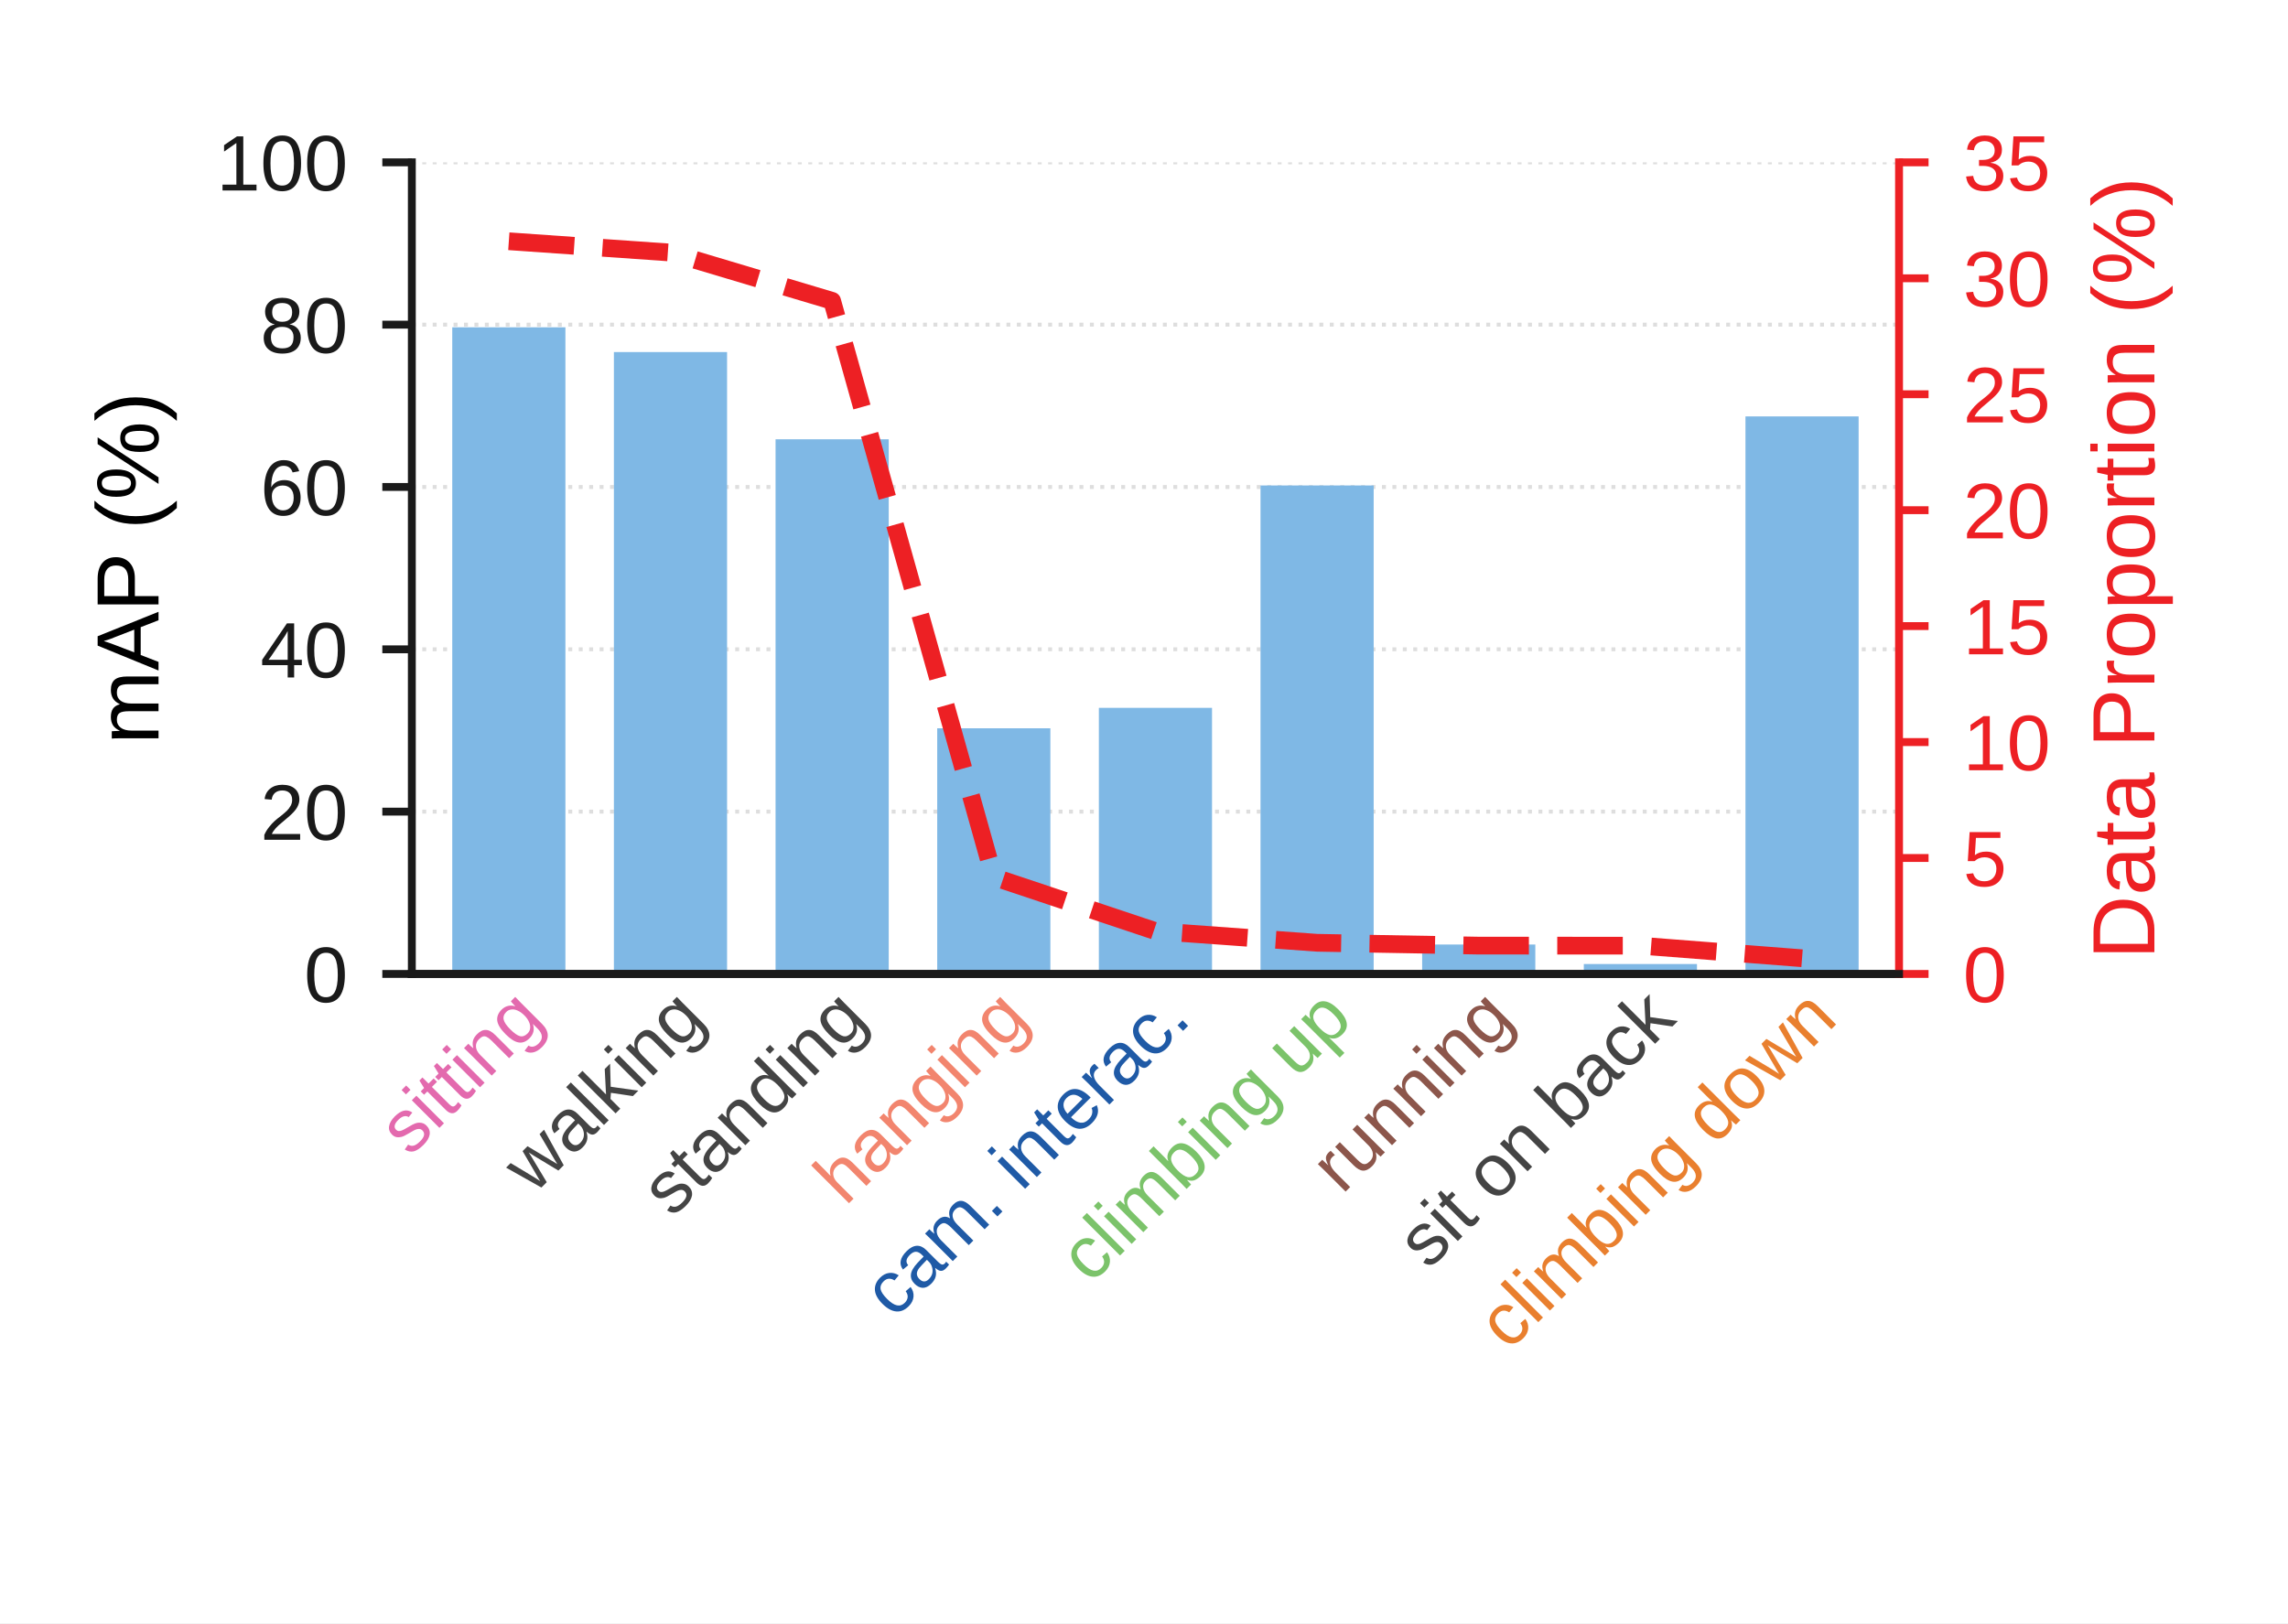
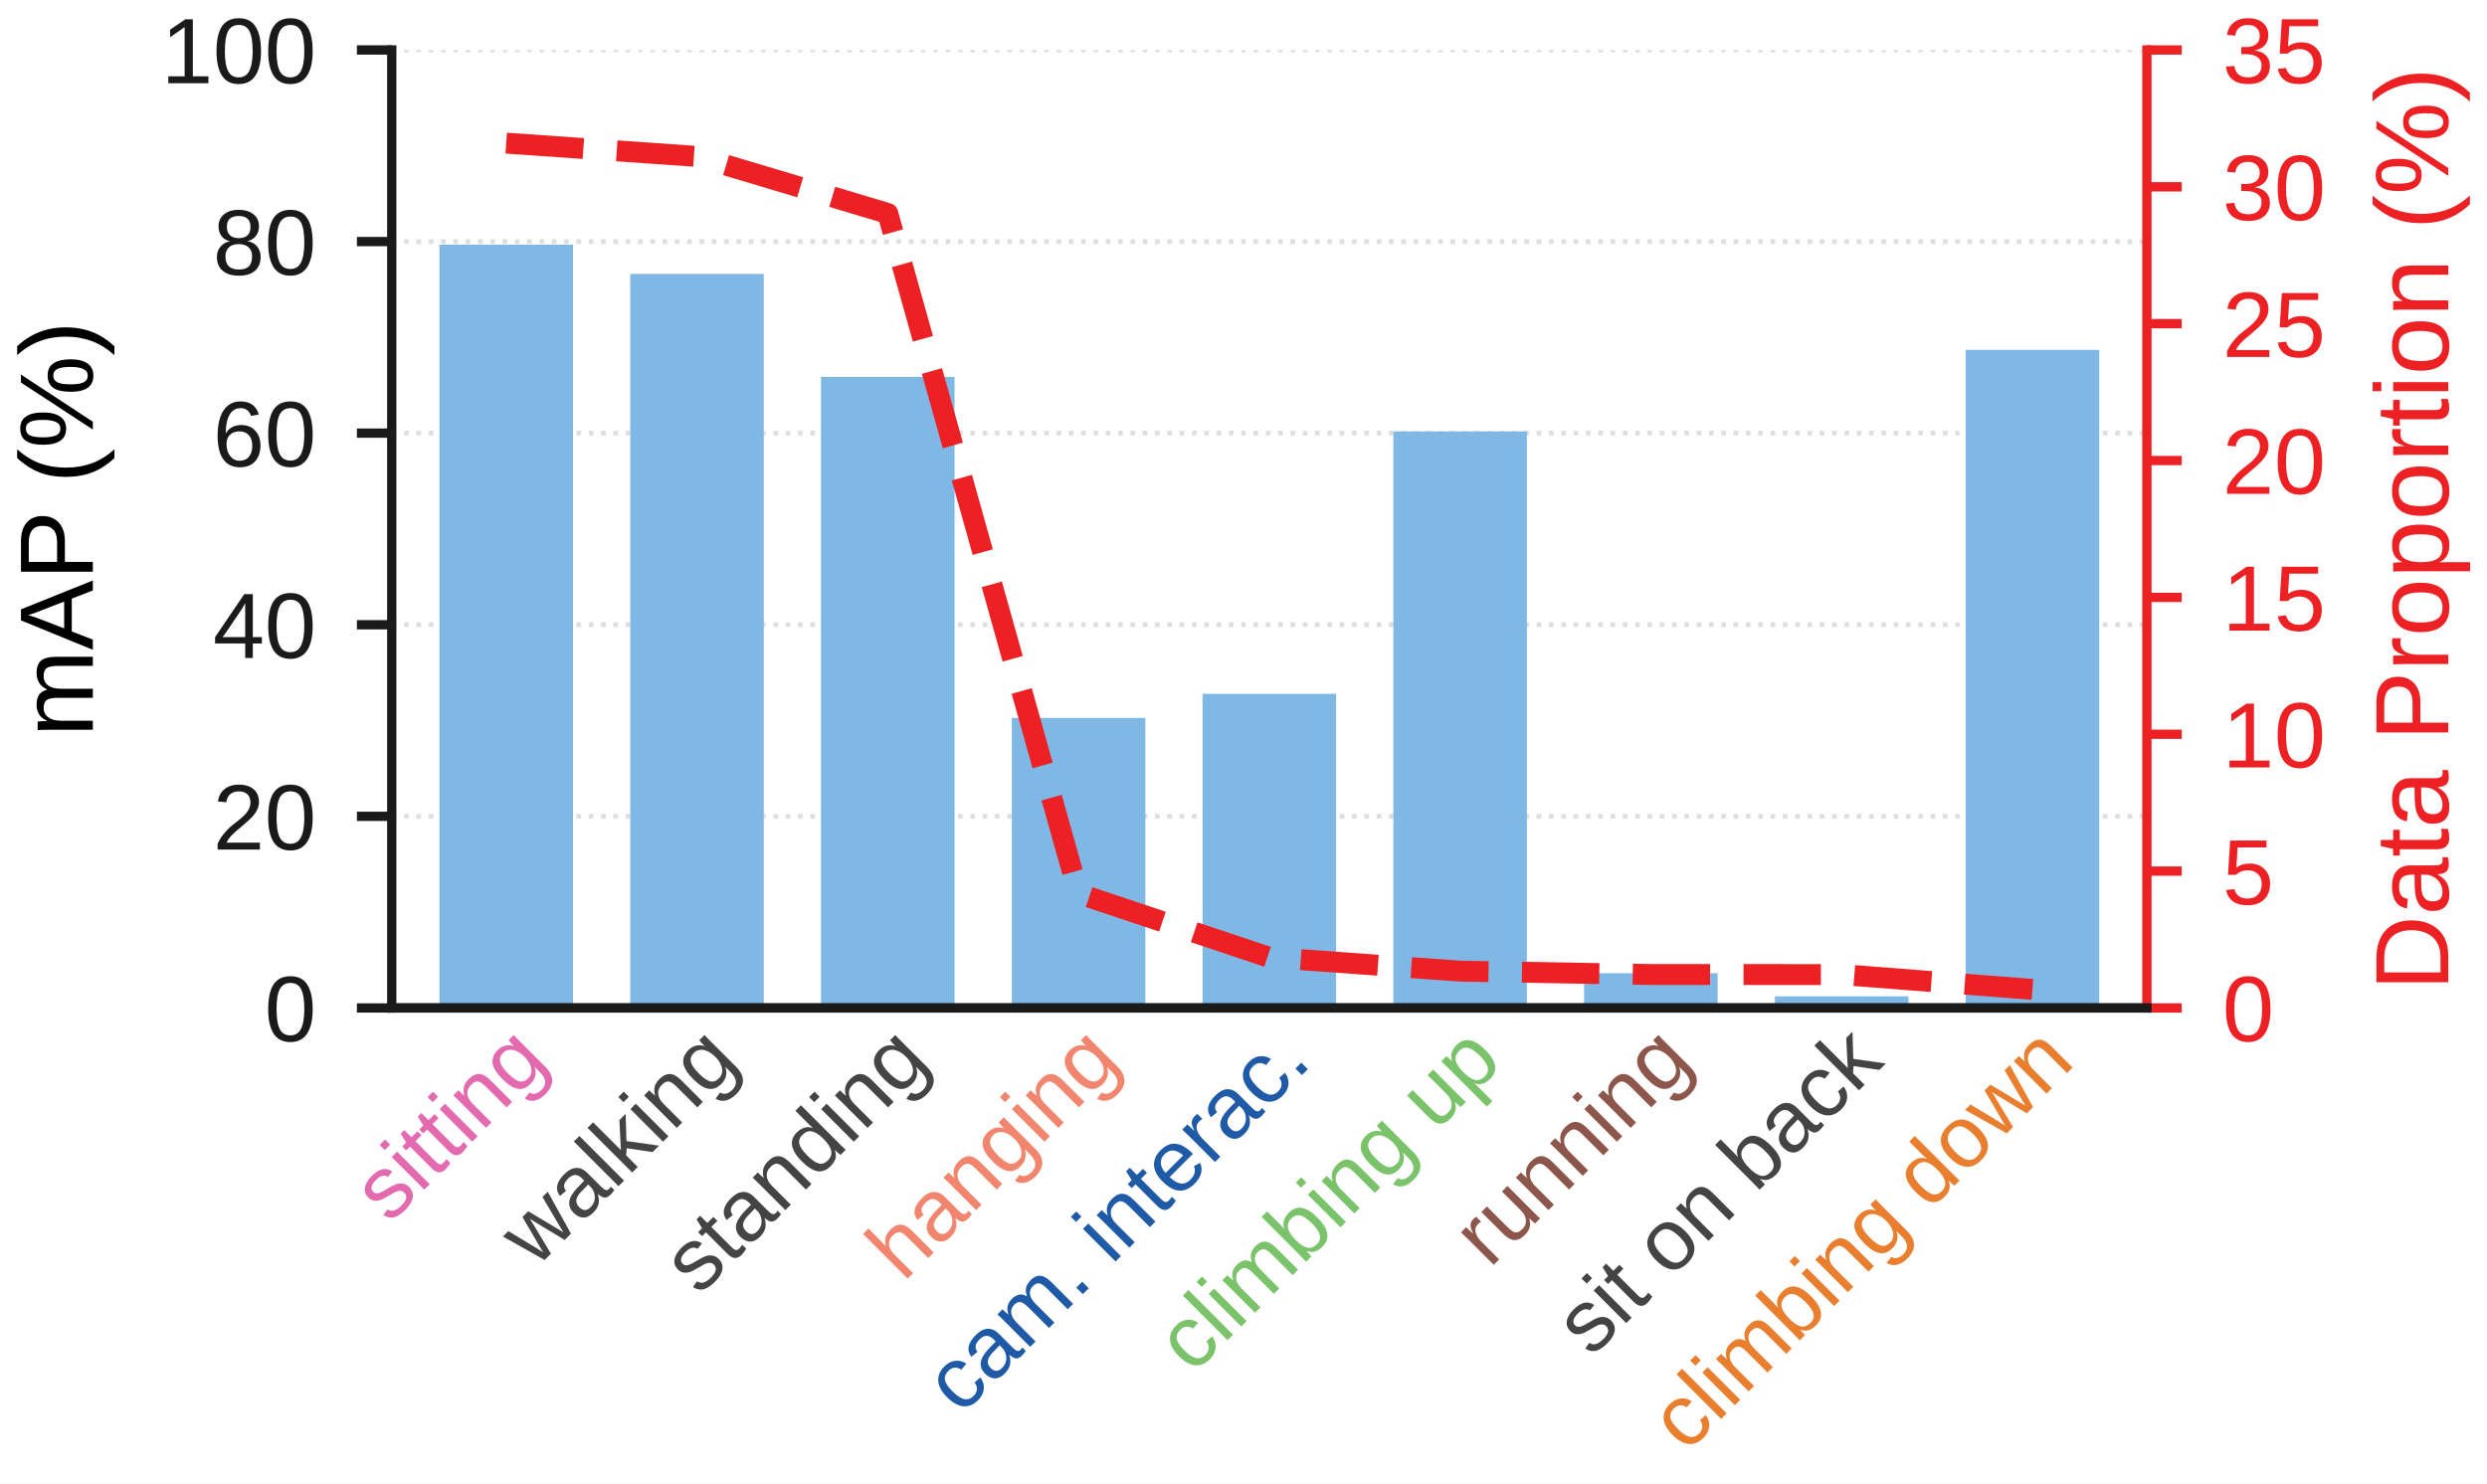
- <svg xmlns="http://www.w3.org/2000/svg" xmlns:xlink="http://www.w3.org/1999/xlink" width="232.5pt" height="165pt" viewBox="0 0 232.5 165" version="1.1">
+ <svg xmlns="http://www.w3.org/2000/svg" xmlns:xlink="http://www.w3.org/1999/xlink" width="214.141pt" height="127.758pt" viewBox="0 0 214.141 127.758" version="1.1">
  <defs>
    <style type="text/css">*{stroke-linejoin: round; stroke-linecap: butt}</style>
  </defs>
  <g id="figure_1">
    <g id="patch_1">
-       <path d="M 0 165  L 232.5 165  L 232.5 0  L 0 0  z " style="fill: #ffffff" />
+       <path d="M 0 127.758  L 214.141 127.758  L 214.141 0  L 0 0  z " style="fill: #ffffff" />
    </g>
    <g id="axes_1">
      <g id="patch_2">
-         <path d="M 41.85 99  L 192.975 99  L 192.975 16.5  L 41.85 16.5  z " style="fill: #ffffff" />
+         <path d="M 33.732 86.803  L 184.857 86.803  L 184.857 4.303  L 33.732 4.303  z " style="fill: #ffffff" />
      </g>
      <g id="matplotlib.axis_1">
        <g id="xtick_1">
          <g id="line2d_1" />
          <g id="text_1">
-             <text style="fill: #e36aae; font: 7.5px 'Arial'; text-anchor: end" x="55.502" y="103.796" transform="rotate(-45 55.50198 103.796)">sitting</text>
+             <text style="fill: #e36aae; font: 7.5px 'Arial'; text-anchor: end" x="47.384" y="91.599" transform="rotate(-45 47.38417 91.59913)">sitting</text>
          </g>
        </g>
        <g id="xtick_2">
          <g id="line2d_2" />
          <g id="text_2">
-             <text style="fill: #444444; font: 7.5px 'Arial'; text-anchor: end" x="71.929" y="103.796" transform="rotate(-45 71.92861 103.796)">walking</text>
+             <text style="fill: #444444; font: 7.5px 'Arial'; text-anchor: end" x="63.811" y="91.599" transform="rotate(-45 63.8108 91.59913)">walking</text>
          </g>
        </g>
        <g id="xtick_3">
          <g id="line2d_3" />
          <g id="text_3">
-             <text style="fill: #444444; font: 7.5px 'Arial'; text-anchor: end" x="88.355" y="103.796" transform="rotate(-45 88.35524 103.796)">standing</text>
+             <text style="fill: #444444; font: 7.5px 'Arial'; text-anchor: end" x="80.237" y="91.599" transform="rotate(-45 80.23743 91.59913)">standing</text>
          </g>
        </g>
        <g id="xtick_4">
          <g id="line2d_4" />
          <g id="text_4">
-             <text style="fill: #f2856e; font: 7.5px 'Arial'; text-anchor: end" x="104.782" y="103.796" transform="rotate(-45 104.7819 103.796)">hanging</text>
+             <text style="fill: #f2856e; font: 7.5px 'Arial'; text-anchor: end" x="96.664" y="91.599" transform="rotate(-45 96.66406 91.59913)">hanging</text>
          </g>
        </g>
        <g id="xtick_5">
          <g id="line2d_5" />
          <g id="text_5">
-             <text style="fill: #1f5aa6; font: 7.5px 'Arial'; text-anchor: end" x="121.209" y="103.796" transform="rotate(-45 121.2085 103.796)">cam. interac.</text>
+             <text style="fill: #1f5aa6; font: 7.5px 'Arial'; text-anchor: end" x="113.091" y="91.599" transform="rotate(-45 113.0907 91.59913)">cam. interac.</text>
          </g>
        </g>
        <g id="xtick_6">
          <g id="line2d_6" />
          <g id="text_6">
-             <text style="fill: #7bc36a; font: 7.5px 'Arial'; text-anchor: end" x="137.635" y="103.796" transform="rotate(-45 137.6351 103.796)">climbing up</text>
+             <text style="fill: #7bc36a; font: 7.5px 'Arial'; text-anchor: end" x="129.517" y="91.599" transform="rotate(-45 129.5173 91.59913)">climbing up</text>
          </g>
        </g>
        <g id="xtick_7">
          <g id="line2d_7" />
          <g id="text_7">
-             <text style="fill: #8c564b; font: 7.5px 'Arial'; text-anchor: end" x="154.062" y="103.796" transform="rotate(-45 154.0618 103.796)">running</text>
+             <text style="fill: #8c564b; font: 7.5px 'Arial'; text-anchor: end" x="145.944" y="91.599" transform="rotate(-45 145.944 91.59913)">running</text>
          </g>
        </g>
        <g id="xtick_8">
          <g id="line2d_8" />
          <g id="text_8">
-             <text style="fill: #444444; font: 7.5px 'Arial'; text-anchor: end" x="170.488" y="103.796" transform="rotate(-45 170.4884 103.796)">sit on back</text>
+             <text style="fill: #444444; font: 7.5px 'Arial'; text-anchor: end" x="162.371" y="91.599" transform="rotate(-45 162.3706 91.59913)">sit on back</text>
          </g>
        </g>
        <g id="xtick_9">
          <g id="line2d_9" />
          <g id="text_9">
-             <text style="fill: #e97f2e; font: 7.5px 'Arial'; text-anchor: end" x="186.915" y="103.796" transform="rotate(-45 186.915 103.796)">climbing down</text>
+             <text style="fill: #e97f2e; font: 7.5px 'Arial'; text-anchor: end" x="178.797" y="91.599" transform="rotate(-45 178.7972 91.59913)">climbing down</text>
          </g>
        </g>
      </g>
      <g id="matplotlib.axis_2">
        <g id="ytick_1">
          <g id="line2d_10">
-             <path d="M 41.85 99  L 192.975 99  " clip-path="url(#p0133c58f82)" style="fill: none; stroke-dasharray: 0.4,0.66; stroke-dashoffset: 0; stroke: #d6d6d6; stroke-opacity: 0.8; stroke-width: 0.4" />
+             <path d="M 33.732 86.803  L 184.857 86.803  " clip-path="url(#pd04a010bb9)" style="fill: none; stroke-dasharray: 0.4,0.66; stroke-dashoffset: 0; stroke: #d6d6d6; stroke-opacity: 0.8; stroke-width: 0.4" />
          </g>
          <g id="line2d_11">
            <defs>
-               <path id="mc93730db57" d="M 0 0  L -3 0  " style="stroke: #1a1a1a; stroke-width: 0.8" />
+               <path id="m5a9e8c0a7c" d="M 0 0  L -3 0  " style="stroke: #1a1a1a; stroke-width: 0.8" />
            </defs>
            <g>
-               <use xlink:href="#mc93730db57" x="41.85" y="99" style="fill: #1a1a1a; stroke: #1a1a1a; stroke-width: 0.8" />
+               <use xlink:href="#m5a9e8c0a7c" x="33.732" y="86.803" style="fill: #1a1a1a; stroke: #1a1a1a; stroke-width: 0.8" />
            </g>
          </g>
          <g id="text_10">
-             <text style="fill: #1a1a1a; font: 8px 'Arial'; text-anchor: end" x="35.35" y="101.863" transform="rotate(-0 35.35 101.8631)">0</text>
+             <text style="fill: #1a1a1a; font: 8px 'Arial'; text-anchor: end" x="27.232" y="89.666" transform="rotate(-0 27.23219 89.66625)">0</text>
          </g>
        </g>
        <g id="ytick_2">
          <g id="line2d_12">
-             <path d="M 41.85 82.5  L 192.975 82.5  " clip-path="url(#p0133c58f82)" style="fill: none; stroke-dasharray: 0.4,0.66; stroke-dashoffset: 0; stroke: #d6d6d6; stroke-opacity: 0.8; stroke-width: 0.4" />
+             <path d="M 33.732 70.303  L 184.857 70.303  " clip-path="url(#pd04a010bb9)" style="fill: none; stroke-dasharray: 0.4,0.66; stroke-dashoffset: 0; stroke: #d6d6d6; stroke-opacity: 0.8; stroke-width: 0.4" />
          </g>
          <g id="line2d_13">
            <g>
-               <use xlink:href="#mc93730db57" x="41.85" y="82.5" style="fill: #1a1a1a; stroke: #1a1a1a; stroke-width: 0.8" />
+               <use xlink:href="#m5a9e8c0a7c" x="33.732" y="70.303" style="fill: #1a1a1a; stroke: #1a1a1a; stroke-width: 0.8" />
            </g>
          </g>
          <g id="text_11">
-             <text style="fill: #1a1a1a; font: 8px 'Arial'; text-anchor: end" x="35.35" y="85.363" transform="rotate(-0 35.35 85.36312)">20</text>
+             <text style="fill: #1a1a1a; font: 8px 'Arial'; text-anchor: end" x="27.232" y="73.166" transform="rotate(-0 27.23219 73.16625)">20</text>
          </g>
        </g>
        <g id="ytick_3">
          <g id="line2d_14">
-             <path d="M 41.85 66  L 192.975 66  " clip-path="url(#p0133c58f82)" style="fill: none; stroke-dasharray: 0.4,0.66; stroke-dashoffset: 0; stroke: #d6d6d6; stroke-opacity: 0.8; stroke-width: 0.4" />
+             <path d="M 33.732 53.803  L 184.857 53.803  " clip-path="url(#pd04a010bb9)" style="fill: none; stroke-dasharray: 0.4,0.66; stroke-dashoffset: 0; stroke: #d6d6d6; stroke-opacity: 0.8; stroke-width: 0.4" />
          </g>
          <g id="line2d_15">
            <g>
-               <use xlink:href="#mc93730db57" x="41.85" y="66" style="fill: #1a1a1a; stroke: #1a1a1a; stroke-width: 0.8" />
+               <use xlink:href="#m5a9e8c0a7c" x="33.732" y="53.803" style="fill: #1a1a1a; stroke: #1a1a1a; stroke-width: 0.8" />
            </g>
          </g>
          <g id="text_12">
-             <text style="fill: #1a1a1a; font: 8px 'Arial'; text-anchor: end" x="35.35" y="68.863" transform="rotate(-0 35.35 68.86312)">40</text>
+             <text style="fill: #1a1a1a; font: 8px 'Arial'; text-anchor: end" x="27.232" y="56.666" transform="rotate(-0 27.23219 56.66625)">40</text>
          </g>
        </g>
        <g id="ytick_4">
          <g id="line2d_16">
-             <path d="M 41.85 49.5  L 192.975 49.5  " clip-path="url(#p0133c58f82)" style="fill: none; stroke-dasharray: 0.4,0.66; stroke-dashoffset: 0; stroke: #d6d6d6; stroke-opacity: 0.8; stroke-width: 0.4" />
+             <path d="M 33.732 37.303  L 184.857 37.303  " clip-path="url(#pd04a010bb9)" style="fill: none; stroke-dasharray: 0.4,0.66; stroke-dashoffset: 0; stroke: #d6d6d6; stroke-opacity: 0.8; stroke-width: 0.4" />
          </g>
          <g id="line2d_17">
            <g>
-               <use xlink:href="#mc93730db57" x="41.85" y="49.5" style="fill: #1a1a1a; stroke: #1a1a1a; stroke-width: 0.8" />
+               <use xlink:href="#m5a9e8c0a7c" x="33.732" y="37.303" style="fill: #1a1a1a; stroke: #1a1a1a; stroke-width: 0.8" />
            </g>
          </g>
          <g id="text_13">
-             <text style="fill: #1a1a1a; font: 8px 'Arial'; text-anchor: end" x="35.35" y="52.363" transform="rotate(-0 35.35 52.36312)">60</text>
+             <text style="fill: #1a1a1a; font: 8px 'Arial'; text-anchor: end" x="27.232" y="40.166" transform="rotate(-0 27.23219 40.16625)">60</text>
          </g>
        </g>
        <g id="ytick_5">
          <g id="line2d_18">
-             <path d="M 41.85 33  L 192.975 33  " clip-path="url(#p0133c58f82)" style="fill: none; stroke-dasharray: 0.4,0.66; stroke-dashoffset: 0; stroke: #d6d6d6; stroke-opacity: 0.8; stroke-width: 0.4" />
+             <path d="M 33.732 20.803  L 184.857 20.803  " clip-path="url(#pd04a010bb9)" style="fill: none; stroke-dasharray: 0.4,0.66; stroke-dashoffset: 0; stroke: #d6d6d6; stroke-opacity: 0.8; stroke-width: 0.4" />
          </g>
          <g id="line2d_19">
            <g>
-               <use xlink:href="#mc93730db57" x="41.85" y="33" style="fill: #1a1a1a; stroke: #1a1a1a; stroke-width: 0.8" />
+               <use xlink:href="#m5a9e8c0a7c" x="33.732" y="20.803" style="fill: #1a1a1a; stroke: #1a1a1a; stroke-width: 0.8" />
            </g>
          </g>
          <g id="text_14">
-             <text style="fill: #1a1a1a; font: 8px 'Arial'; text-anchor: end" x="35.35" y="35.863" transform="rotate(-0 35.35 35.86312)">80</text>
+             <text style="fill: #1a1a1a; font: 8px 'Arial'; text-anchor: end" x="27.232" y="23.666" transform="rotate(-0 27.23219 23.66625)">80</text>
          </g>
        </g>
        <g id="ytick_6">
          <g id="line2d_20">
-             <path d="M 41.85 16.5  L 192.975 16.5  " clip-path="url(#p0133c58f82)" style="fill: none; stroke-dasharray: 0.4,0.66; stroke-dashoffset: 0; stroke: #d6d6d6; stroke-opacity: 0.8; stroke-width: 0.4" />
+             <path d="M 33.732 4.303  L 184.857 4.303  " clip-path="url(#pd04a010bb9)" style="fill: none; stroke-dasharray: 0.4,0.66; stroke-dashoffset: 0; stroke: #d6d6d6; stroke-opacity: 0.8; stroke-width: 0.4" />
          </g>
          <g id="line2d_21">
            <g>
-               <use xlink:href="#mc93730db57" x="41.85" y="16.5" style="fill: #1a1a1a; stroke: #1a1a1a; stroke-width: 0.8" />
+               <use xlink:href="#m5a9e8c0a7c" x="33.732" y="4.303" style="fill: #1a1a1a; stroke: #1a1a1a; stroke-width: 0.8" />
            </g>
          </g>
          <g id="text_15">
-             <text style="fill: #1a1a1a; font: 8px 'Arial'; text-anchor: end" x="35.35" y="19.363" transform="rotate(-0 35.35 19.36313)">100</text>
+             <text style="fill: #1a1a1a; font: 8px 'Arial'; text-anchor: end" x="27.232" y="7.166" transform="rotate(-0 27.23219 7.16625)">100</text>
          </g>
        </g>
        <g id="text_16">
-           <text style="font: 9px 'Arial'; text-anchor: middle" x="16.11" y="57.75" transform="rotate(-90 16.10953 57.75)">mAP (%)</text>
+           <text style="font: 9px 'Arial'; text-anchor: middle" x="7.992" y="45.553" transform="rotate(-90 7.991719 45.55313)">mAP (%)</text>
        </g>
      </g>
      <g id="patch_3">
-         <path d="M 45.957 99  L 57.455 99  L 57.455 33.27  L 45.957 33.27  z " clip-path="url(#p0133c58f82)" style="fill: #7fb8e5" />
+         <path d="M 37.839 86.803  L 49.337 86.803  L 49.337 21.073  L 37.839 21.073  z " clip-path="url(#pd04a010bb9)" style="fill: #7fb8e5" />
      </g>
      <g id="patch_4">
-         <path d="M 62.383 99  L 73.882 99  L 73.882 35.789  L 62.383 35.789  z " clip-path="url(#p0133c58f82)" style="fill: #7fb8e5" />
+         <path d="M 54.265 86.803  L 65.764 86.803  L 65.764 23.592  L 54.265 23.592  z " clip-path="url(#pd04a010bb9)" style="fill: #7fb8e5" />
      </g>
      <g id="patch_5">
-         <path d="M 78.81 99  L 90.309 99  L 90.309 44.655  L 78.81 44.655  z " clip-path="url(#p0133c58f82)" style="fill: #7fb8e5" />
+         <path d="M 70.692 86.803  L 82.191 86.803  L 82.191 32.458  L 70.692 32.458  z " clip-path="url(#pd04a010bb9)" style="fill: #7fb8e5" />
      </g>
      <g id="patch_6">
-         <path d="M 95.237 99  L 106.735 99  L 106.735 74.026  L 95.237 74.026  z " clip-path="url(#p0133c58f82)" style="fill: #7fb8e5" />
+         <path d="M 87.119 86.803  L 98.617 86.803  L 98.617 61.829  L 87.119 61.829  z " clip-path="url(#pd04a010bb9)" style="fill: #7fb8e5" />
      </g>
      <g id="patch_7">
-         <path d="M 111.663 99  L 123.162 99  L 123.162 71.952  L 111.663 71.952  z " clip-path="url(#p0133c58f82)" style="fill: #7fb8e5" />
+         <path d="M 103.545 86.803  L 115.044 86.803  L 115.044 59.755  L 103.545 59.755  z " clip-path="url(#pd04a010bb9)" style="fill: #7fb8e5" />
      </g>
      <g id="patch_8">
-         <path d="M 128.09 99  L 139.588 99  L 139.588 49.348  L 128.09 49.348  z " clip-path="url(#p0133c58f82)" style="fill: #7fb8e5" />
+         <path d="M 119.972 86.803  L 131.471 86.803  L 131.471 37.151  L 119.972 37.151  z " clip-path="url(#pd04a010bb9)" style="fill: #7fb8e5" />
      </g>
      <g id="patch_9">
-         <path d="M 144.516 99  L 156.015 99  L 156.015 96.007  L 144.516 96.007  z " clip-path="url(#p0133c58f82)" style="fill: #7fb8e5" />
+         <path d="M 136.399 86.803  L 147.897 86.803  L 147.897 83.81  L 136.399 83.81  z " clip-path="url(#pd04a010bb9)" style="fill: #7fb8e5" />
      </g>
      <g id="patch_10">
-         <path d="M 160.943 99  L 172.442 99  L 172.442 97.994  L 160.943 97.994  z " clip-path="url(#p0133c58f82)" style="fill: #7fb8e5" />
+         <path d="M 152.825 86.803  L 164.324 86.803  L 164.324 85.797  L 152.825 85.797  z " clip-path="url(#pd04a010bb9)" style="fill: #7fb8e5" />
      </g>
      <g id="patch_11">
-         <path d="M 177.37 99  L 188.868 99  L 188.868 42.329  L 177.37 42.329  z " clip-path="url(#p0133c58f82)" style="fill: #7fb8e5" />
+         <path d="M 169.252 86.803  L 180.751 86.803  L 180.751 30.132  L 169.252 30.132  z " clip-path="url(#pd04a010bb9)" style="fill: #7fb8e5" />
      </g>
      <g id="patch_12">
-         <path d="M 41.85 99  L 41.85 16.5  " style="fill: none; stroke: #1a1a1a; stroke-width: 0.8; stroke-linejoin: miter; stroke-linecap: square" />
+         <path d="M 33.732 86.803  L 33.732 4.303  " style="fill: none; stroke: #1a1a1a; stroke-width: 0.8; stroke-linejoin: miter; stroke-linecap: square" />
      </g>
      <g id="patch_13">
-         <path d="M 41.85 99  L 192.975 99  " style="fill: none; stroke: #1a1a1a; stroke-width: 0.8; stroke-linejoin: miter; stroke-linecap: square" />
+         <path d="M 33.732 86.803  L 184.857 86.803  " style="fill: none; stroke: #1a1a1a; stroke-width: 0.8; stroke-linejoin: miter; stroke-linecap: square" />
      </g>
    </g>
    <g id="axes_2">
      <g id="matplotlib.axis_3">
        <g id="ytick_7">
          <g id="line2d_22">
            <defs>
-               <path id="m0ed78941f8" d="M 0 0  L 3 0  " style="stroke: #ed2024; stroke-width: 0.8" />
+               <path id="mad4da9db03" d="M 0 0  L 3 0  " style="stroke: #ed2024; stroke-width: 0.8" />
            </defs>
            <g>
-               <use xlink:href="#m0ed78941f8" x="192.975" y="99" style="fill: #ed2024; stroke: #ed2024; stroke-width: 0.8" />
+               <use xlink:href="#mad4da9db03" x="184.857" y="86.803" style="fill: #ed2024; stroke: #ed2024; stroke-width: 0.8" />
            </g>
          </g>
          <g id="text_17">
-             <text style="fill: #ed2024; font: 8px 'Arial'; text-anchor: start" x="199.475" y="101.863" transform="rotate(-0 199.475 101.8631)">0</text>
+             <text style="fill: #ed2024; font: 8px 'Arial'; text-anchor: start" x="191.357" y="89.666" transform="rotate(-0 191.3572 89.66625)">0</text>
          </g>
        </g>
        <g id="ytick_8">
          <g id="line2d_23">
            <g>
-               <use xlink:href="#m0ed78941f8" x="192.975" y="87.214" style="fill: #ed2024; stroke: #ed2024; stroke-width: 0.8" />
+               <use xlink:href="#mad4da9db03" x="184.857" y="75.017" style="fill: #ed2024; stroke: #ed2024; stroke-width: 0.8" />
            </g>
          </g>
          <g id="text_18">
-             <text style="fill: #ed2024; font: 8px 'Arial'; text-anchor: start" x="199.475" y="90.077" transform="rotate(-0 199.475 90.07741)">5</text>
+             <text style="fill: #ed2024; font: 8px 'Arial'; text-anchor: start" x="191.357" y="77.881" transform="rotate(-0 191.3572 77.88054)">5</text>
          </g>
        </g>
        <g id="ytick_9">
          <g id="line2d_24">
            <g>
-               <use xlink:href="#m0ed78941f8" x="192.975" y="75.429" style="fill: #ed2024; stroke: #ed2024; stroke-width: 0.8" />
+               <use xlink:href="#mad4da9db03" x="184.857" y="63.232" style="fill: #ed2024; stroke: #ed2024; stroke-width: 0.8" />
            </g>
          </g>
          <g id="text_19">
-             <text style="fill: #ed2024; font: 8px 'Arial'; text-anchor: start" x="199.475" y="78.292" transform="rotate(-0 199.475 78.2917)">10</text>
+             <text style="fill: #ed2024; font: 8px 'Arial'; text-anchor: start" x="191.357" y="66.095" transform="rotate(-0 191.3572 66.09482)">10</text>
          </g>
        </g>
        <g id="ytick_10">
          <g id="line2d_25">
            <g>
-               <use xlink:href="#m0ed78941f8" x="192.975" y="63.643" style="fill: #ed2024; stroke: #ed2024; stroke-width: 0.8" />
+               <use xlink:href="#mad4da9db03" x="184.857" y="51.446" style="fill: #ed2024; stroke: #ed2024; stroke-width: 0.8" />
            </g>
          </g>
          <g id="text_20">
-             <text style="fill: #ed2024; font: 8px 'Arial'; text-anchor: start" x="199.475" y="66.506" transform="rotate(-0 199.475 66.50598)">15</text>
+             <text style="fill: #ed2024; font: 8px 'Arial'; text-anchor: start" x="191.357" y="54.309" transform="rotate(-0 191.3572 54.30911)">15</text>
          </g>
        </g>
        <g id="ytick_11">
          <g id="line2d_26">
            <g>
-               <use xlink:href="#m0ed78941f8" x="192.975" y="51.857" style="fill: #ed2024; stroke: #ed2024; stroke-width: 0.8" />
+               <use xlink:href="#mad4da9db03" x="184.857" y="39.66" style="fill: #ed2024; stroke: #ed2024; stroke-width: 0.8" />
            </g>
          </g>
          <g id="text_21">
-             <text style="fill: #ed2024; font: 8px 'Arial'; text-anchor: start" x="199.475" y="54.72" transform="rotate(-0 199.475 54.72027)">20</text>
+             <text style="fill: #ed2024; font: 8px 'Arial'; text-anchor: start" x="191.357" y="42.523" transform="rotate(-0 191.3572 42.52339)">20</text>
          </g>
        </g>
        <g id="ytick_12">
          <g id="line2d_27">
            <g>
-               <use xlink:href="#m0ed78941f8" x="192.975" y="40.071" style="fill: #ed2024; stroke: #ed2024; stroke-width: 0.8" />
+               <use xlink:href="#mad4da9db03" x="184.857" y="27.875" style="fill: #ed2024; stroke: #ed2024; stroke-width: 0.8" />
            </g>
          </g>
          <g id="text_22">
-             <text style="fill: #ed2024; font: 8px 'Arial'; text-anchor: start" x="199.475" y="42.935" transform="rotate(-0 199.475 42.93455)">25</text>
+             <text style="fill: #ed2024; font: 8px 'Arial'; text-anchor: start" x="191.357" y="30.738" transform="rotate(-0 191.3572 30.73768)">25</text>
          </g>
        </g>
        <g id="ytick_13">
          <g id="line2d_28">
            <g>
-               <use xlink:href="#m0ed78941f8" x="192.975" y="28.286" style="fill: #ed2024; stroke: #ed2024; stroke-width: 0.8" />
+               <use xlink:href="#mad4da9db03" x="184.857" y="16.089" style="fill: #ed2024; stroke: #ed2024; stroke-width: 0.8" />
            </g>
          </g>
          <g id="text_23">
-             <text style="fill: #ed2024; font: 8px 'Arial'; text-anchor: start" x="199.475" y="31.149" transform="rotate(-0 199.475 31.14884)">30</text>
+             <text style="fill: #ed2024; font: 8px 'Arial'; text-anchor: start" x="191.357" y="18.952" transform="rotate(-0 191.3572 18.95196)">30</text>
          </g>
        </g>
        <g id="ytick_14">
          <g id="line2d_29">
            <g>
-               <use xlink:href="#m0ed78941f8" x="192.975" y="16.5" style="fill: #ed2024; stroke: #ed2024; stroke-width: 0.8" />
+               <use xlink:href="#mad4da9db03" x="184.857" y="4.303" style="fill: #ed2024; stroke: #ed2024; stroke-width: 0.8" />
            </g>
          </g>
          <g id="text_24">
-             <text style="fill: #ed2024; font: 8px 'Arial'; text-anchor: start" x="199.475" y="19.363" transform="rotate(-0 199.475 19.36313)">35</text>
+             <text style="fill: #ed2024; font: 8px 'Arial'; text-anchor: start" x="191.357" y="7.166" transform="rotate(-0 191.3572 7.16625)">35</text>
          </g>
        </g>
        <g id="text_25">
-           <text style="fill: #ed2024; font: 9px 'Arial'; text-anchor: middle" x="218.924" y="57.75" transform="rotate(-90 218.9242 57.75)">Data Proportion (%)</text>
+           <text style="fill: #ed2024; font: 9px 'Arial'; text-anchor: middle" x="210.806" y="45.553" transform="rotate(-90 210.8064 45.55313)">Data Proportion (%)</text>
        </g>
      </g>
      <g id="patch_14">
-         <path d="M 192.975 99  L 192.975 16.5  " style="fill: none; stroke: #ed2024; stroke-width: 0.8; stroke-linejoin: miter; stroke-linecap: square" />
+         <path d="M 184.857 86.803  L 184.857 4.303  " style="fill: none; stroke: #ed2024; stroke-width: 0.8; stroke-linejoin: miter; stroke-linecap: square" />
      </g>
      <g id="patch_15">
-         <path d="M 41.85 99  L 192.975 99  " style="fill: none; stroke: #1a1a1a; stroke-width: 0.8; stroke-linejoin: miter; stroke-linecap: square" />
+         <path d="M 33.732 86.803  L 184.857 86.803  " style="fill: none; stroke: #1a1a1a; stroke-width: 0.8; stroke-linejoin: miter; stroke-linecap: square" />
      </g>
      <g id="line2d_30">
-         <path d="M 51.706 24.523  L 68.133 25.669  L 84.559 30.58  L 100.986 89.152  L 117.412 94.646  L 133.839 95.831  L 150.266 96.119  L 166.692 96.125  L 183.119 97.402  " clip-path="url(#p0133c58f82)" style="fill: none; stroke-dasharray: 6.66,2.88; stroke-dashoffset: 0; stroke: #ed2024; stroke-width: 1.8" />
+         <path d="M 43.588 12.326  L 60.015 13.472  L 76.441 18.383  L 92.868 76.955  L 109.295 82.449  L 125.721 83.634  L 142.148 83.922  L 158.575 83.929  L 175.001 85.205  " clip-path="url(#pd04a010bb9)" style="fill: none; stroke-dasharray: 6.66,2.88; stroke-dashoffset: 0; stroke: #ed2024; stroke-width: 1.8" />
      </g>
    </g>
  </g>
  <defs>
-     <clipPath id="p0133c58f82">
-       <rect x="41.85" y="16.5" width="151.125" height="82.5" />
+     <clipPath id="pd04a010bb9">
+       <rect x="33.732" y="4.303" width="151.125" height="82.5" />
    </clipPath>
  </defs>
</svg>
